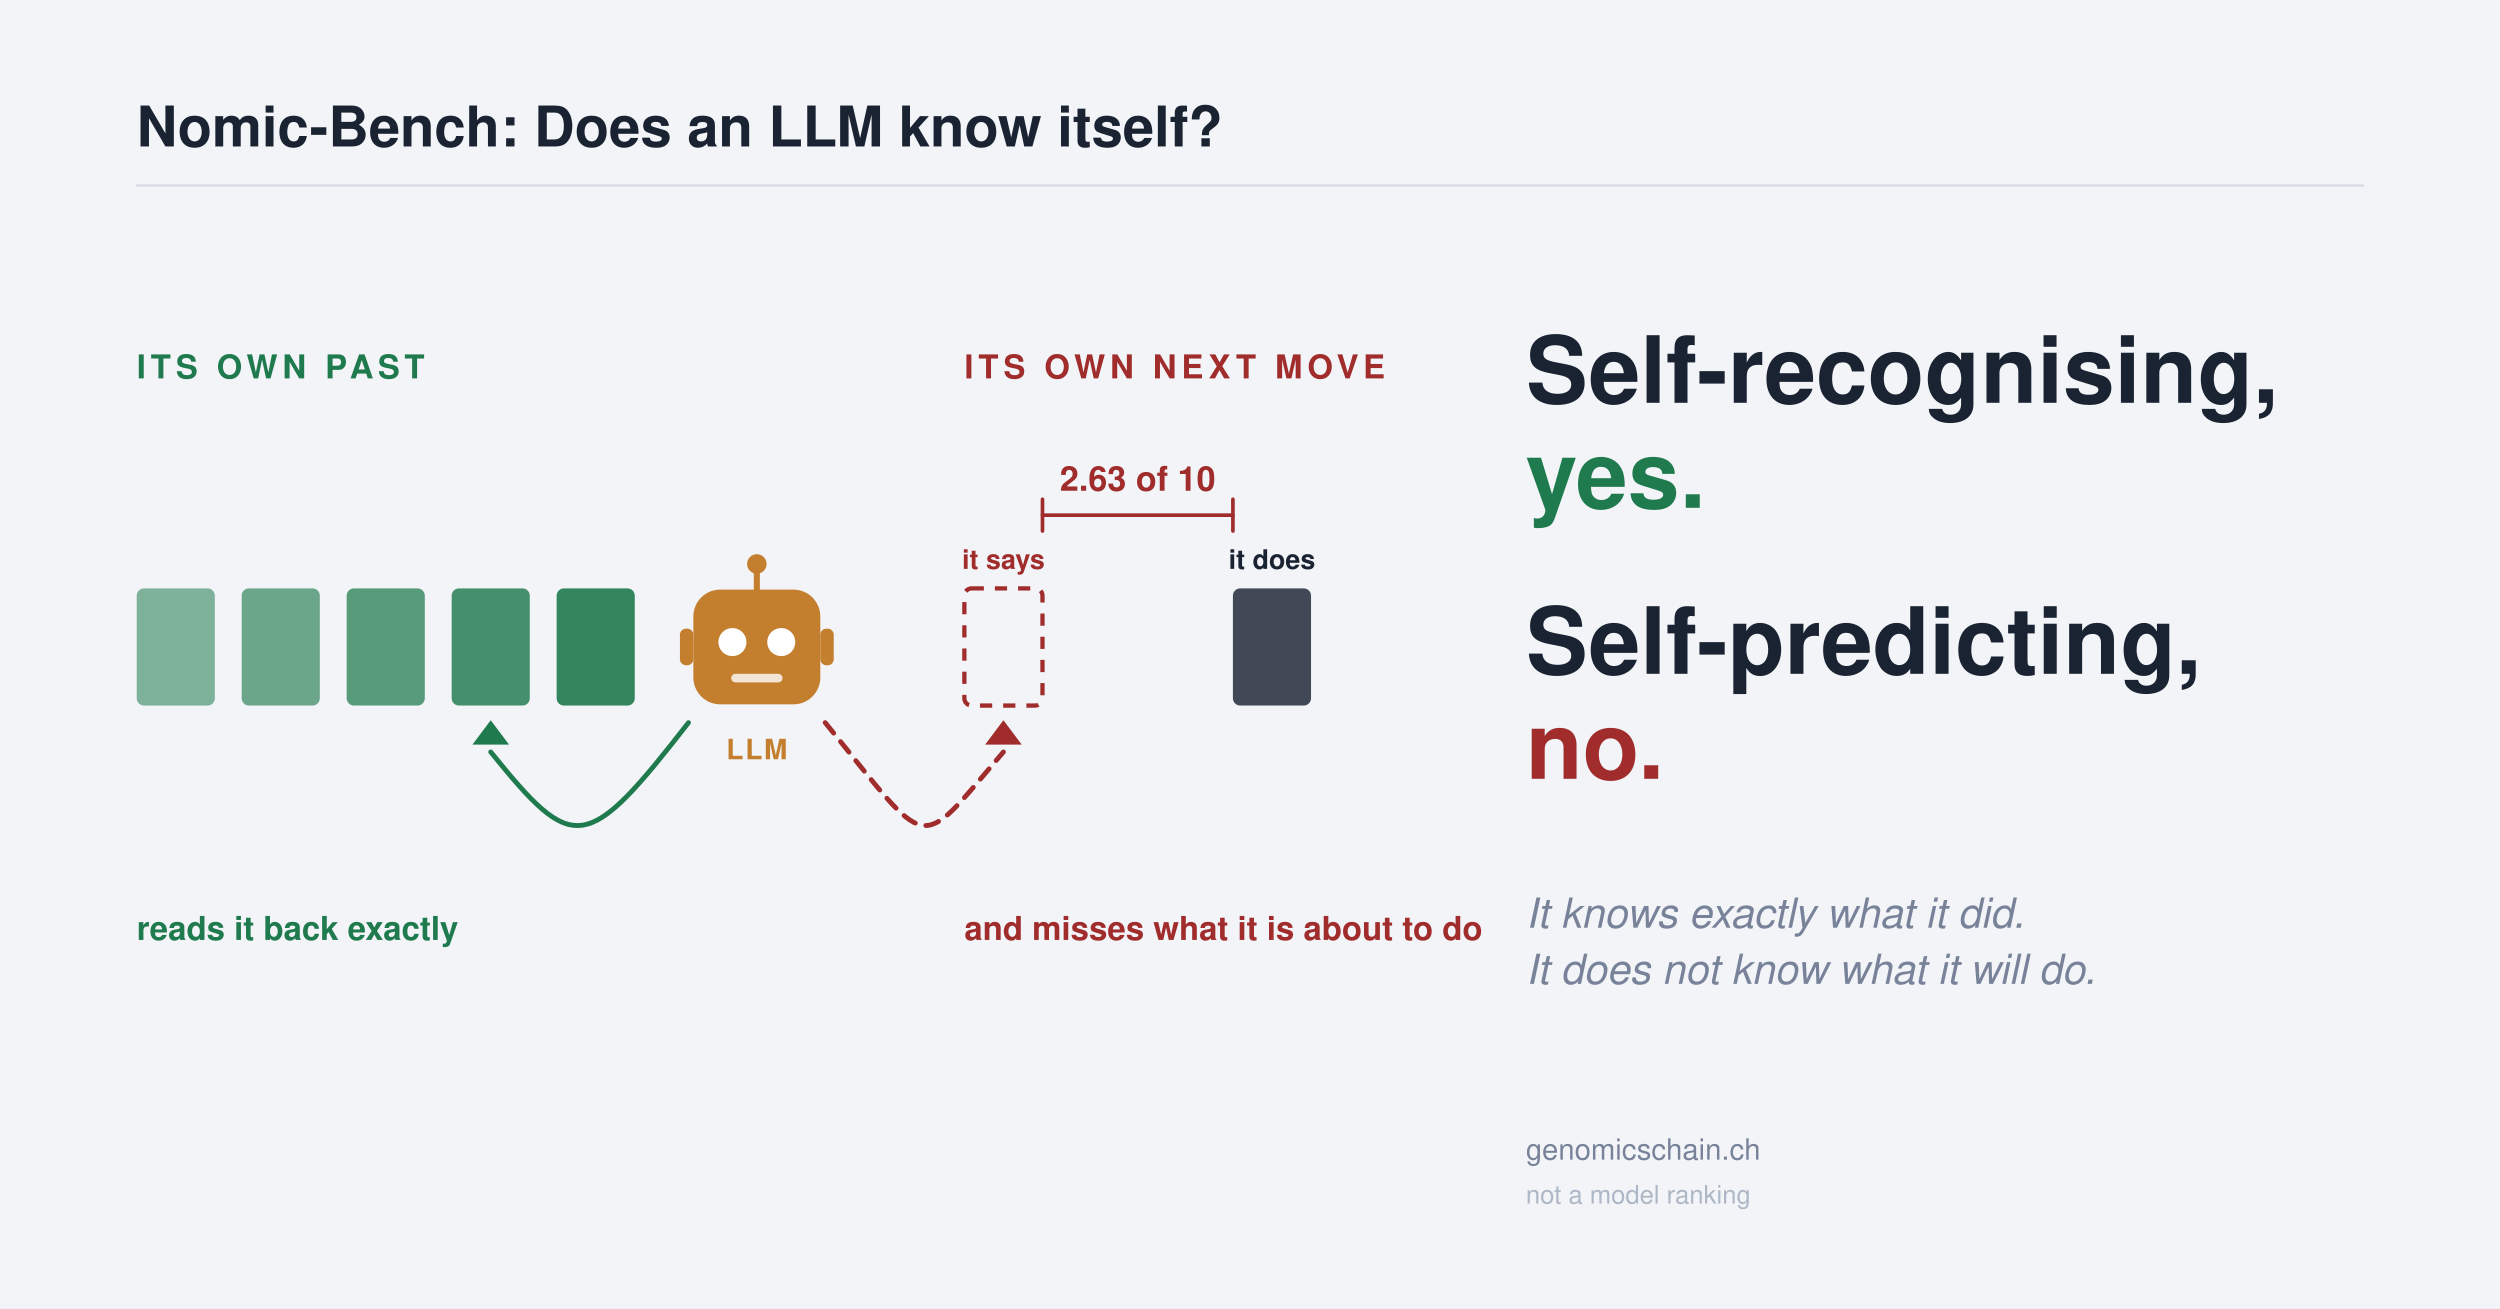
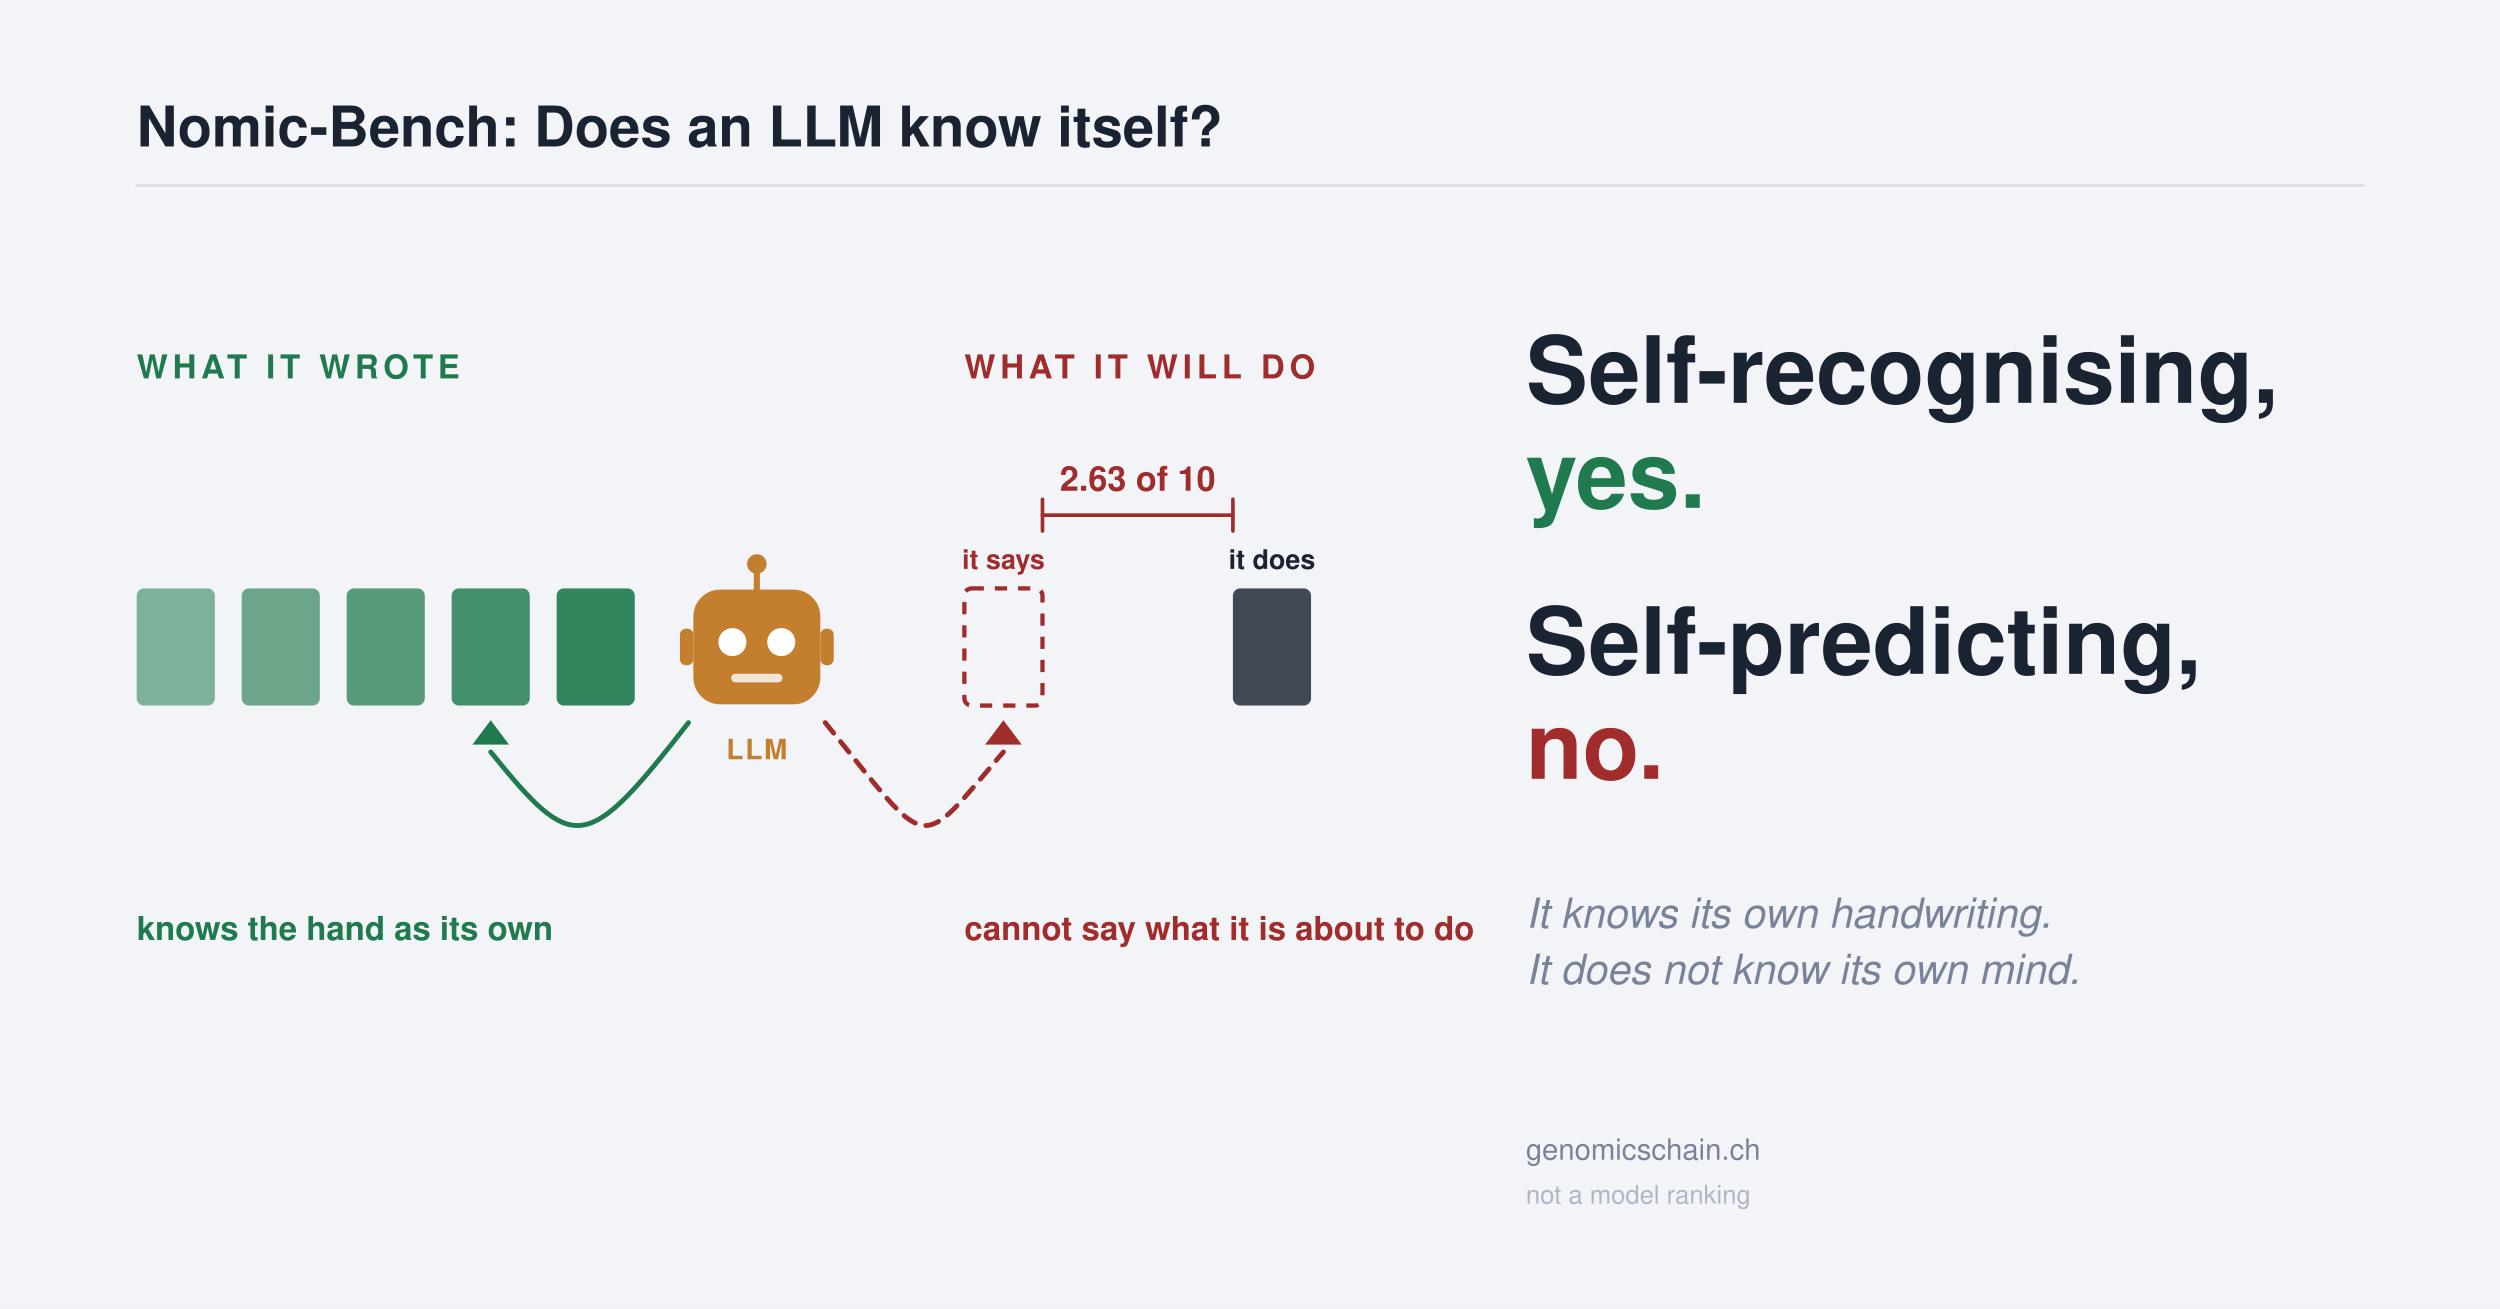
<svg xmlns="http://www.w3.org/2000/svg" width="2048" height="1072" viewBox="0 0 2048 1072" font-family="Helvetica Neue,Helvetica,Arial,sans-serif">
  <rect width="2048" height="1072" fill="#f2f4f8" />
  <text x="112" y="120" font-size="46" fill="#1a2332" font-weight="700" text-anchor="start">Nomic-Bench:  Does an LLM know itself?</text>
  <path d="M112 152 L1936 152" stroke="#d7dce3" stroke-width="2" fill="none" stroke-linecap="round" />
-   <text x="112" y="310" font-size="27" fill="#1f7a4d" font-weight="700" text-anchor="start" letter-spacing="4">ITS OWN PAST</text>
-   <text x="790" y="310" font-size="27" fill="#a02c2c" font-weight="700" text-anchor="start" letter-spacing="4">ITS OWN NEXT MOVE</text>
+   <text x="112" y="310" font-size="27" fill="#1f7a4d" font-weight="700" text-anchor="start" letter-spacing="4">WHAT IT WROTE</text>
+   <text x="790" y="310" font-size="27" fill="#a02c2c" font-weight="700" text-anchor="start" letter-spacing="4">WHAT IT WILL DO</text>
  <rect x="112" y="482" width="64" height="96" rx="6" fill="#1f7a4d" opacity="0.55" />
  <rect x="198" y="482" width="64" height="96" rx="6" fill="#1f7a4d" opacity="0.64" />
  <rect x="284" y="482" width="64" height="96" rx="6" fill="#1f7a4d" opacity="0.73" />
  <rect x="370" y="482" width="64" height="96" rx="6" fill="#1f7a4d" opacity="0.82" />
  <rect x="456" y="482" width="64" height="96" rx="6" fill="#1f7a4d" opacity="0.91" />
  <g transform="translate(620,530) scale(1.0)">
    <path d="M0 -60 L0 -47" stroke="#c47f2e" stroke-width="5" stroke-linecap="round" />
    <circle cx="0" cy="-68" r="8" fill="#c47f2e" />
    <rect x="-63" y="-15" width="11" height="30" rx="5" fill="#c47f2e" />
    <rect x="52" y="-15" width="11" height="30" rx="5" fill="#c47f2e" />
    <rect x="-52" y="-47" width="104" height="94" rx="22" fill="#c47f2e" />
    <circle cx="-20" cy="-4" r="11.5" fill="#ffffff" />
    <circle cx="20" cy="-4" r="11.5" fill="#ffffff" />
    <rect x="-21" y="22" width="42" height="7" rx="3.5" fill="#ffffff" opacity=".8" />
  </g>
  <text x="620" y="622" font-size="23" fill="#c47f2e" font-weight="700" text-anchor="middle" letter-spacing="1.5">LLM</text>
  <rect x="790" y="482" width="64" height="96" rx="6" fill="none" stroke="#a02c2c" stroke-width="3.5" stroke-dasharray="10 9" />
  <rect x="1010" y="482" width="64" height="96" rx="6" fill="#1a2332" opacity=".82" />
  <text x="822.0" y="466" font-size="22" fill="#a02c2c" font-weight="700" text-anchor="middle">it says</text>
  <text x="1042.0" y="466" font-size="22" fill="#1a2332" font-weight="700" text-anchor="middle">it does</text>
  <path d="M854 422 L1010 422" stroke="#a02c2c" stroke-width="3" fill="none" stroke-linecap="round" />
  <path d="M854 409 L854 435" stroke="#a02c2c" stroke-width="3" fill="none" stroke-linecap="round" />
  <path d="M1010 409 L1010 435" stroke="#a02c2c" stroke-width="3" fill="none" stroke-linecap="round" />
  <text x="932.0" y="402" font-size="28" fill="#a02c2c" font-weight="700" text-anchor="middle">2.63 of 10</text>
  <path d="M564 592 C 480 700, 470 700, 402 616" stroke="#1f7a4d" stroke-width="4" fill="none" stroke-linecap="round" />
  <path d="M387 610 L402 590 L417 610 Z" fill="#1f7a4d" />
-   <text x="112" y="770" font-size="27" fill="#1f7a4d" font-weight="700" text-anchor="start">reads it back exactly</text>
+   <text x="112" y="770" font-size="27" fill="#1f7a4d" font-weight="700" text-anchor="start">knows the hand as its own</text>
  <path d="M676 592 C 764 700, 750.0 700, 822.0 616" stroke="#a02c2c" stroke-width="4" fill="none" stroke-linecap="round" stroke-dasharray="11 9" />
  <path d="M807.0 610 L822.0 590 L837.0 610 Z" fill="#a02c2c" />
-   <text x="790" y="770" font-size="27" fill="#a02c2c" font-weight="700" text-anchor="start">and misses what it is about to do</text>
+   <text x="790" y="770" font-size="27" fill="#a02c2c" font-weight="700" text-anchor="start">cannot say what it is about to do</text>
  <text x="1250" y="330" font-size="76" fill="#1a2332" font-weight="700" text-anchor="start">Self-recognising,</text>
  <text x="1250" y="416" font-size="76" fill="#1f7a4d" font-weight="700" text-anchor="start">yes.</text>
  <text x="1250" y="552" font-size="76" fill="#1a2332" font-weight="700" text-anchor="start">Self-predicting,</text>
  <text x="1250" y="638" font-size="76" fill="#a02c2c" font-weight="700" text-anchor="start">no.</text>
-   <text x="1250" y="760" font-size="34" fill="#78839a" font-weight="400" text-anchor="start" font-style="italic">It knows exactly what it did.</text>
-   <text x="1250" y="806" font-size="34" fill="#78839a" font-weight="400" text-anchor="start" font-style="italic">It does not know what it will do.</text>
+   <text x="1250" y="760" font-size="34" fill="#78839a" font-weight="400" text-anchor="start" font-style="italic">It knows its own handwriting.</text>
+   <text x="1250" y="806" font-size="34" fill="#78839a" font-weight="400" text-anchor="start" font-style="italic">It does not know its own mind.</text>
  <text x="1250" y="950" font-size="24" fill="#78839a" font-weight="400" text-anchor="start">genomicschain.ch</text>
  <text x="1250" y="986" font-size="21" fill="#aeb7c6" font-weight="400" text-anchor="start">not a model ranking</text>
</svg>
